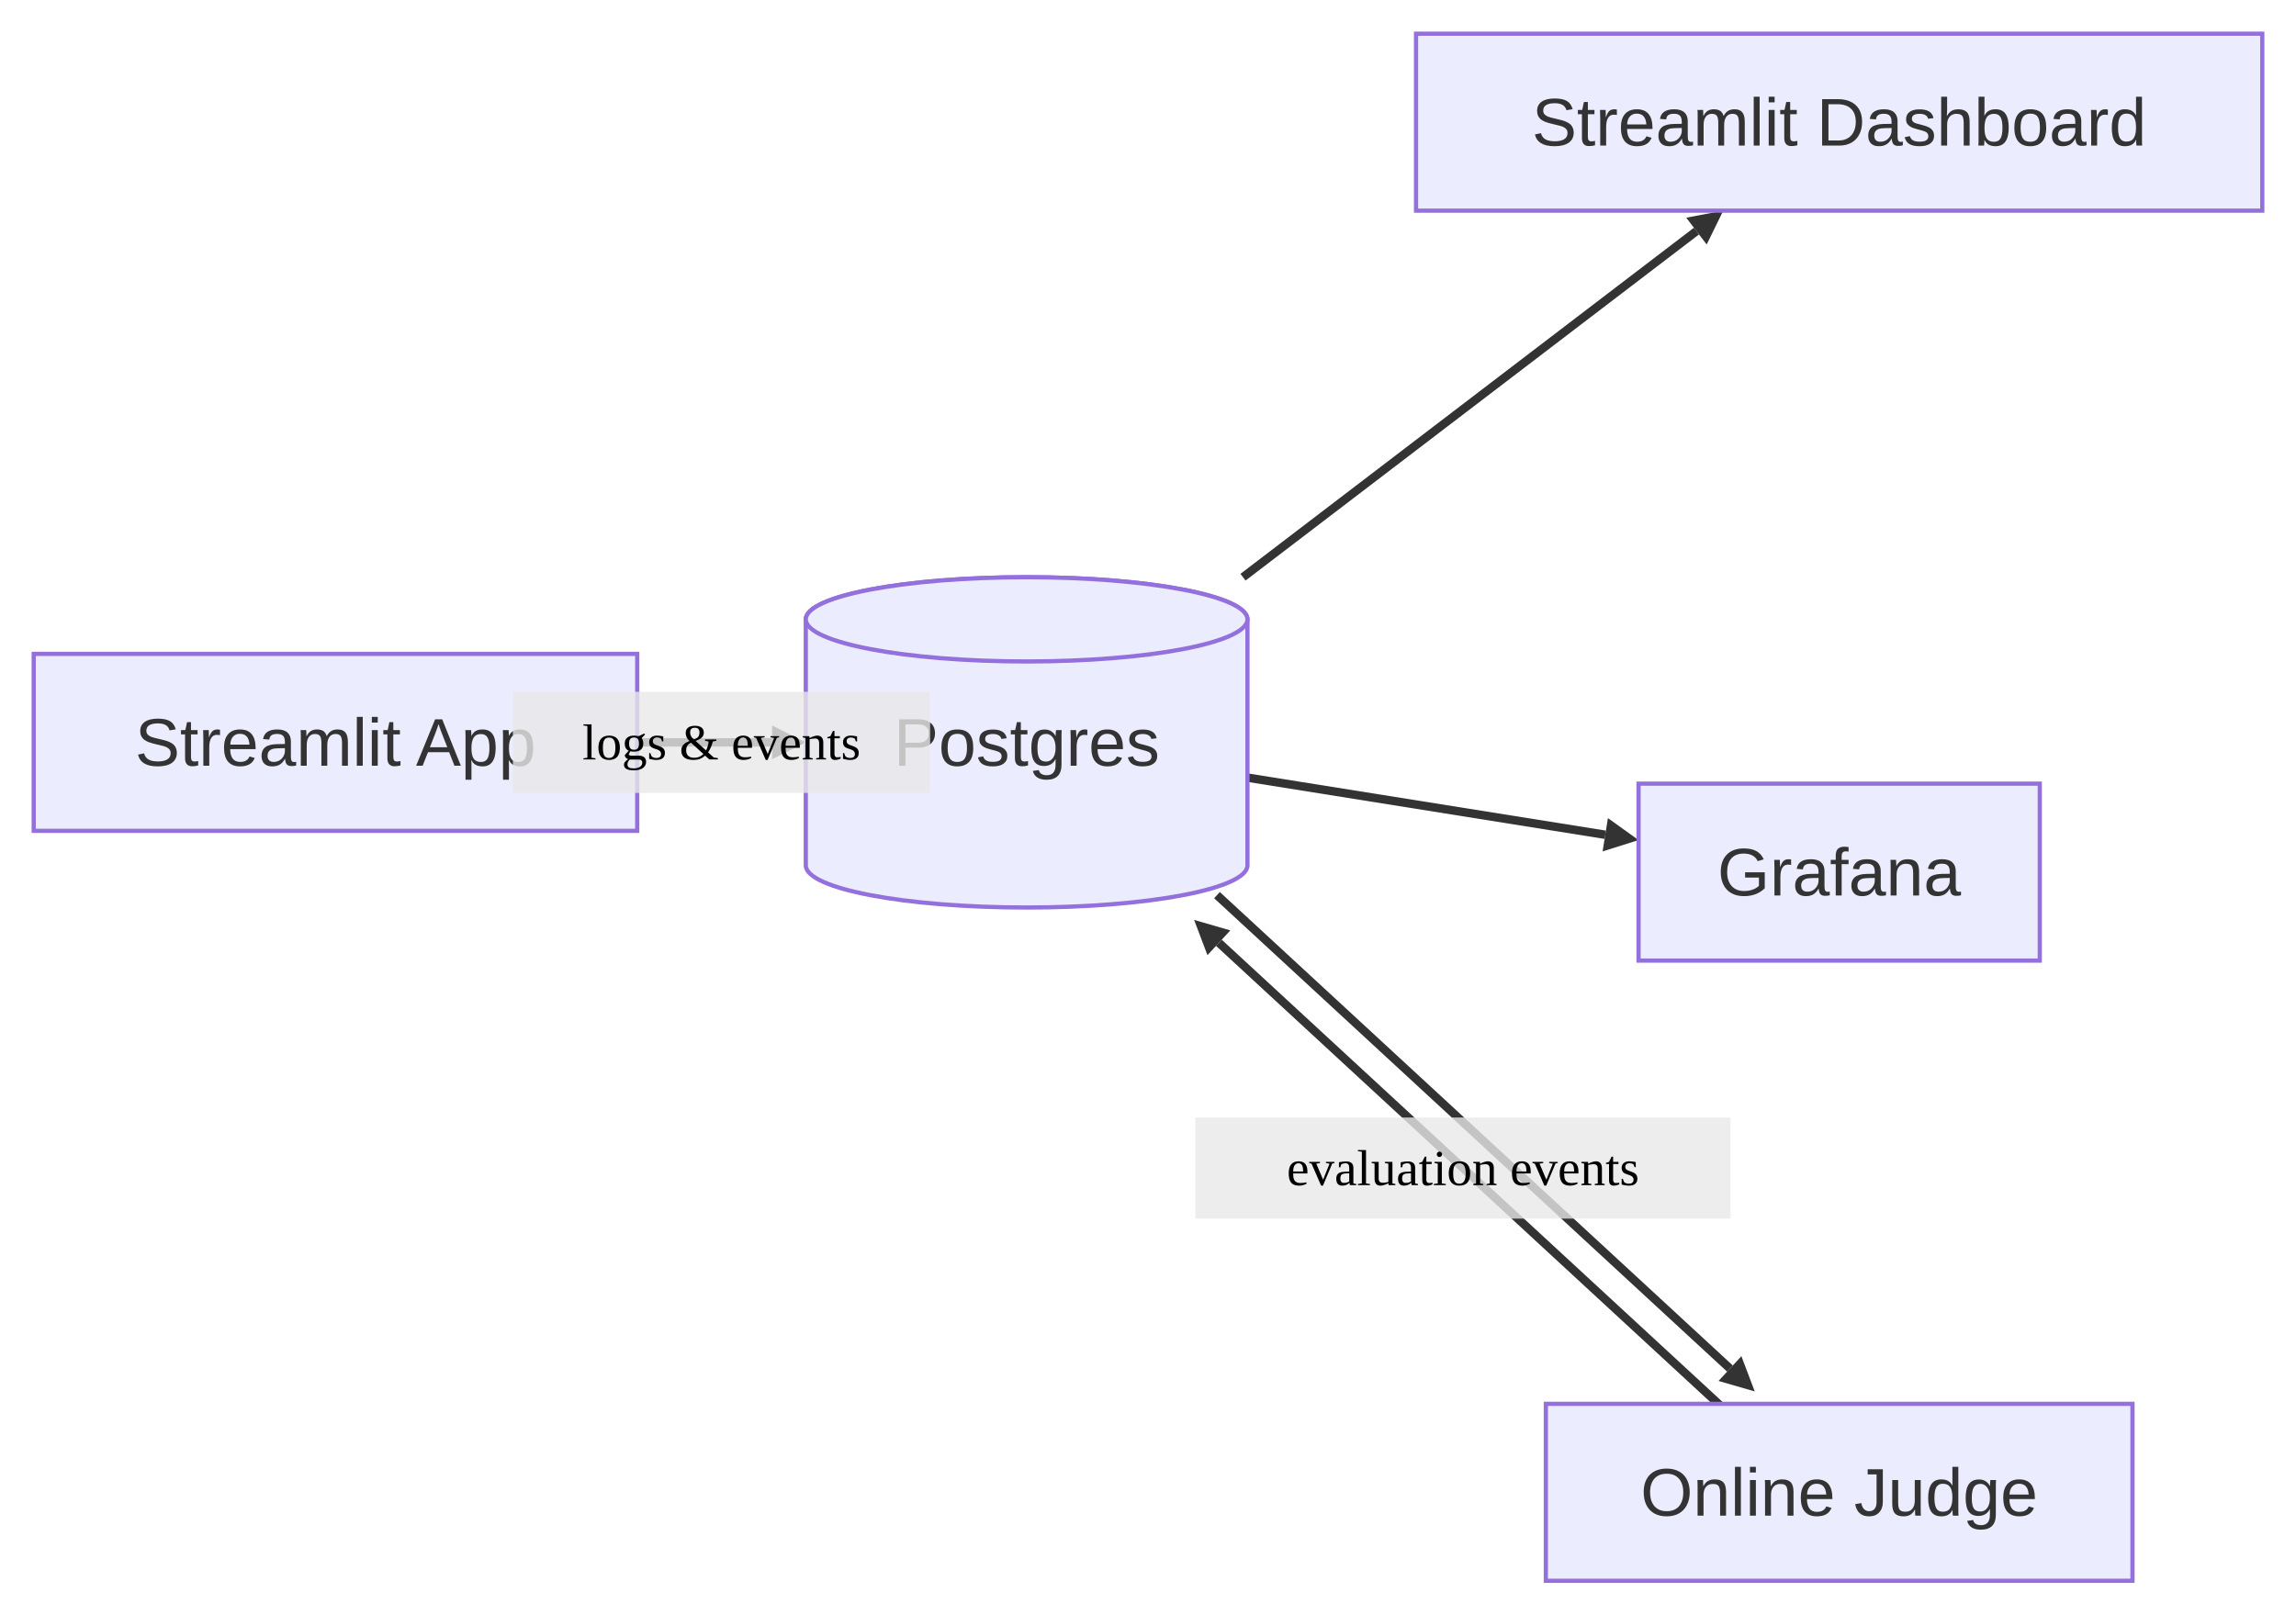
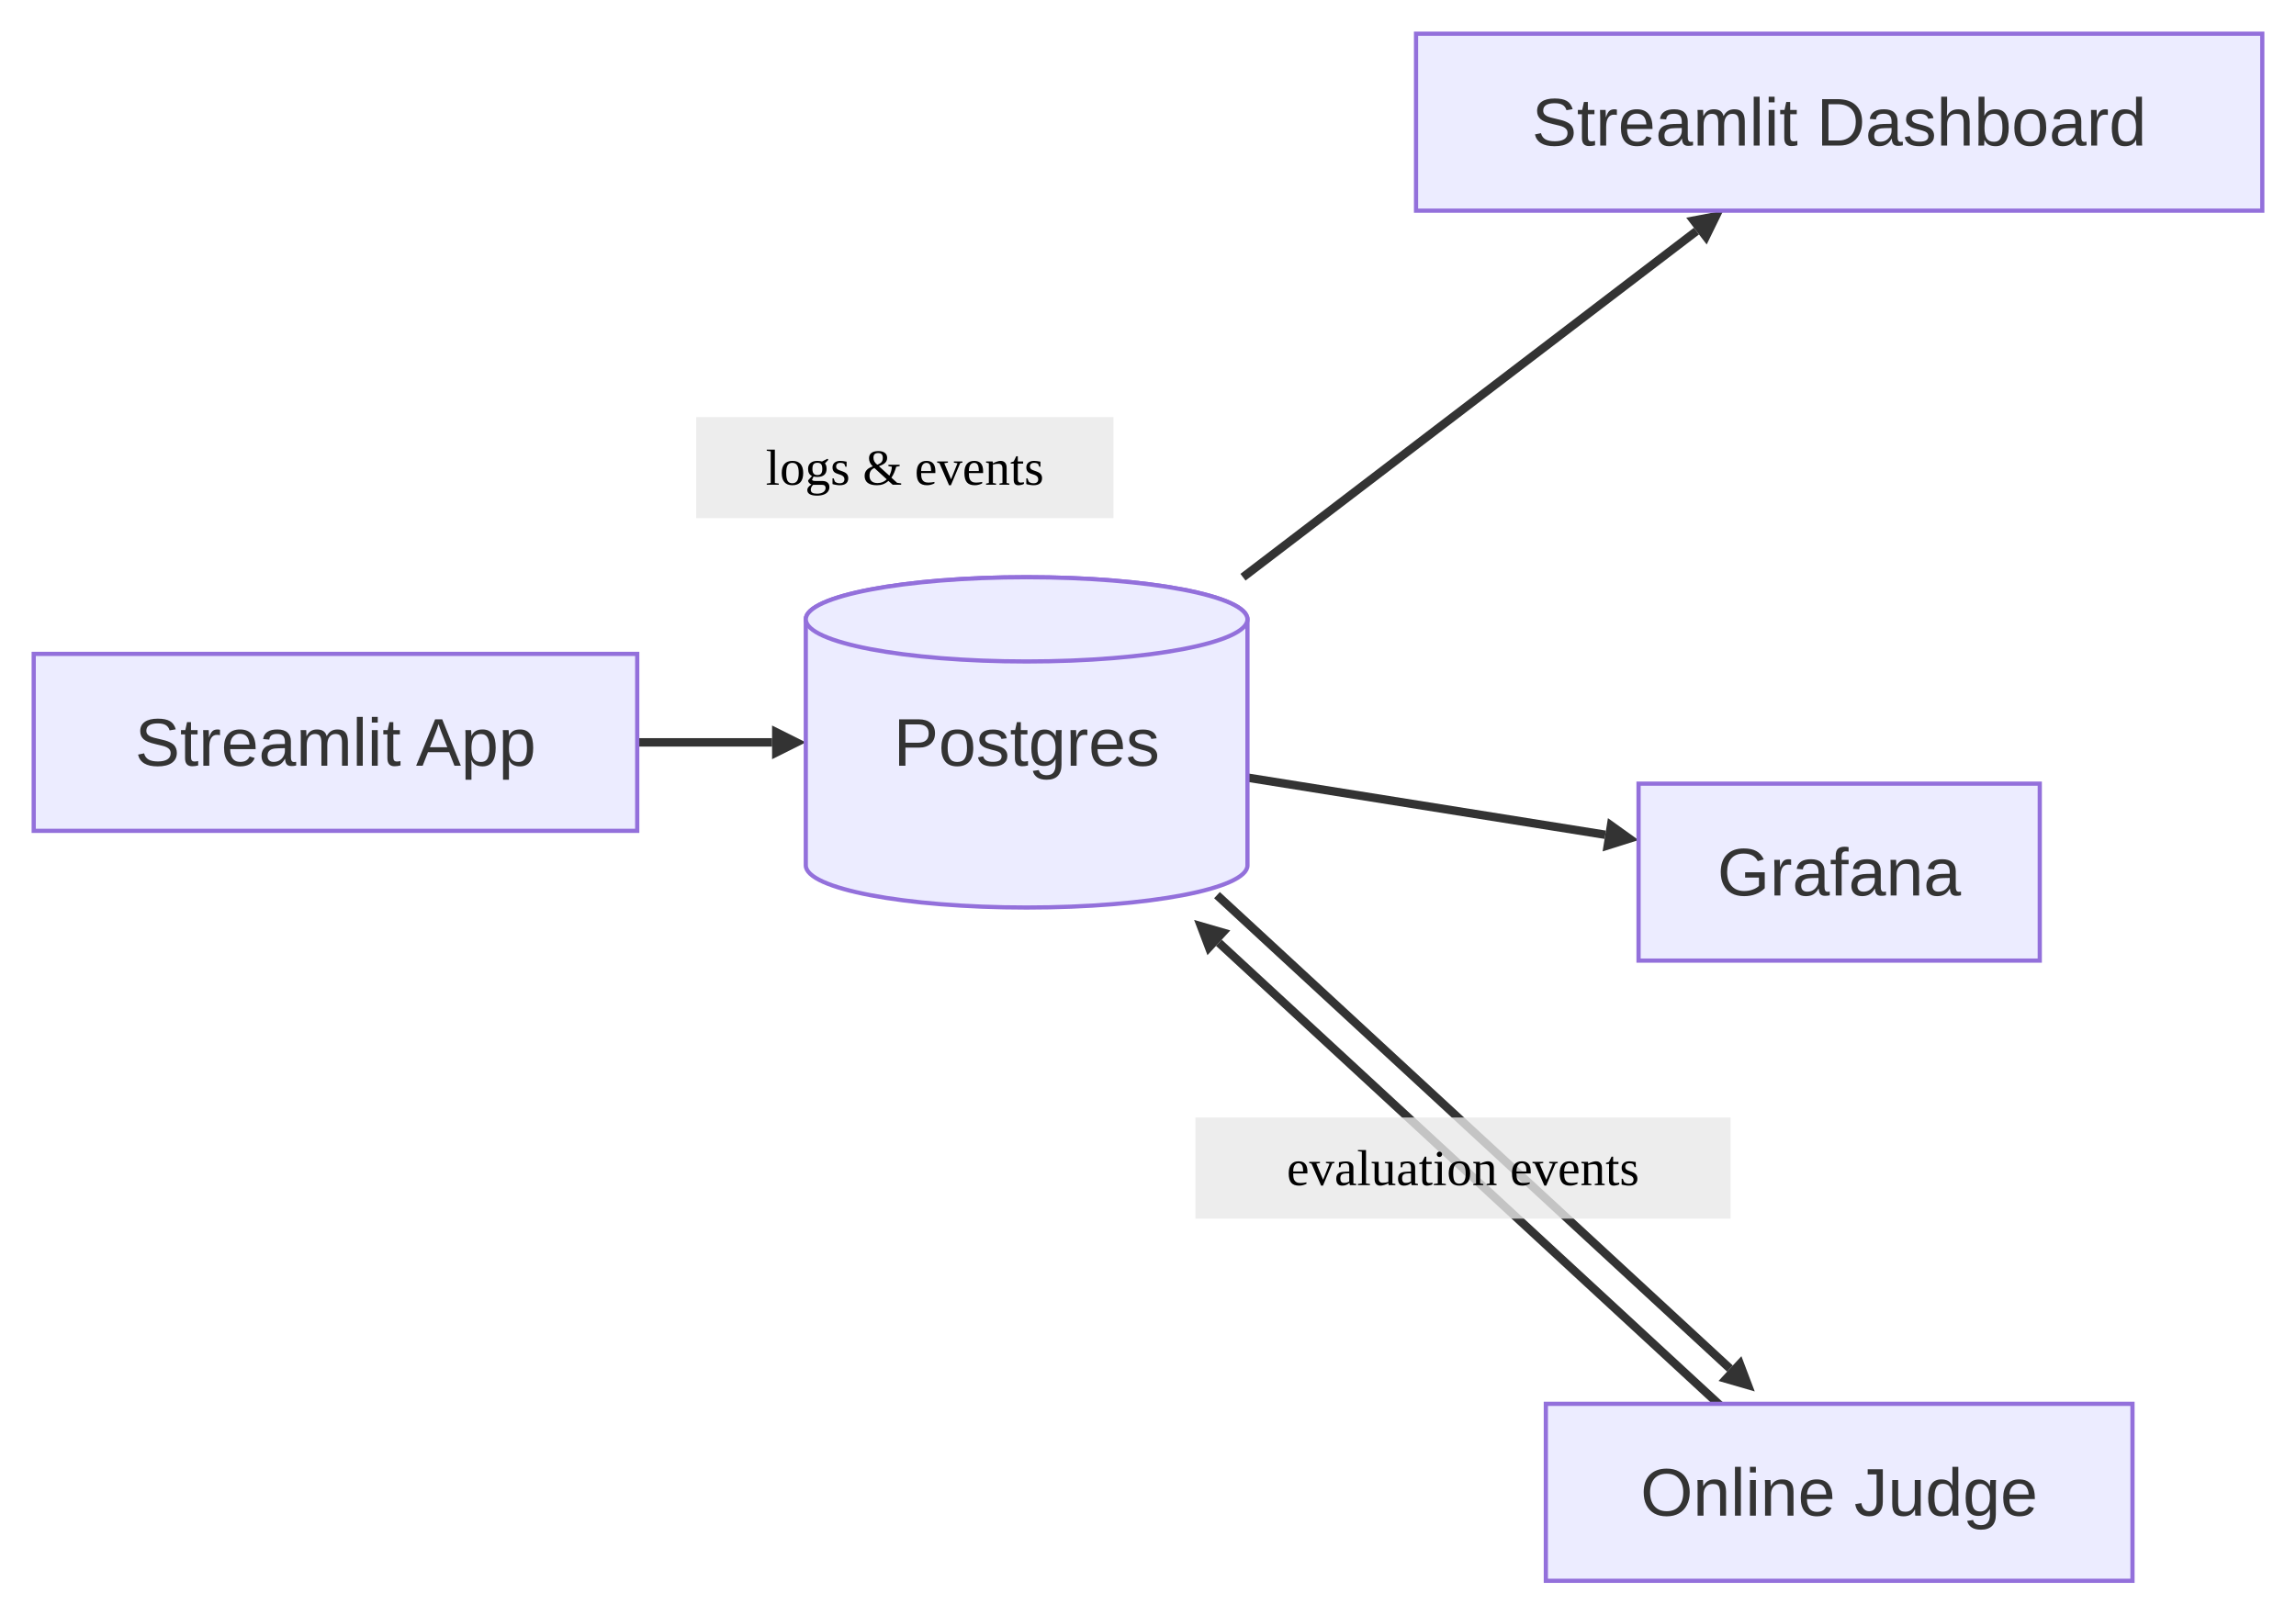
<svg xmlns="http://www.w3.org/2000/svg" viewBox="-8.0 -8.0 544.8 383.2" width="544.8" height="383.2" style="background-color: white">
  <defs>
    <marker id="arrow" viewBox="0 0 10 10" markerWidth="8" markerHeight="8" refX="0" refY="5" orient="auto" markerUnits="userSpaceOnUse">
      <path d="M 0 0 L 10 5 L 0 10 z" fill="#333333" />
    </marker>
    <marker id="circle-end" viewBox="0 0 10 10" markerWidth="8" markerHeight="8" refX="5" refY="5" orient="auto" markerUnits="userSpaceOnUse">
      <circle cx="5" cy="5" r="5" fill="#333333" />
    </marker>
    <marker id="cross-end" viewBox="0 0 11 11" markerWidth="8" markerHeight="8" refX="5.5" refY="5.5" orient="auto" markerUnits="userSpaceOnUse">
      <path d="M 1,1 l 9,9 M 10,1 l -9,9" stroke="#333333" stroke-width="2" />
    </marker>
    <marker id="arrow-reverse" viewBox="0 0 10 10" markerWidth="8" markerHeight="8" refX="0" refY="5" orient="auto-start-reverse" markerUnits="userSpaceOnUse">
      <path d="M 0 0 L 10 5 L 0 10 z" fill="#333333" />
    </marker>
  </defs>
  <style>.node rect, .node polygon, .node circle, .node &gt; path, .node line { fill: #ECECFF; stroke: #9370DB; stroke-width: 1; }
.node text { fill: #333333; font-family: "trebuchet ms", verdana, arial, sans-serif, "Apple Color Emoji", "Segoe UI Emoji", "Noto Color Emoji", "Twemoji Mozilla"; font-size: 16px; }
.edge path { fill: none; stroke: #333333; }
.edge text { fill: #333333; font-family: "trebuchet ms", verdana, arial, sans-serif, "Apple Color Emoji", "Segoe UI Emoji", "Noto Color Emoji", "Twemoji Mozilla"; font-size: 12px; }
.subgraph rect { fill: #ffffde; stroke: #aaaa33; stroke-width: 1; opacity: 0.5; }
.subgraph text { fill: #333333; font-family: "trebuchet ms", verdana, arial, sans-serif, "Apple Color Emoji", "Segoe UI Emoji", "Noto Color Emoji", "Twemoji Mozilla"; font-size: 12px; font-weight: bold; }
</style>
  <g class="edge" data-edge-source="App" data-edge-target="Postgres">
    <path d="M143.2,168.2 L175.2,168.2" stroke-width="2" marker-end="url(#arrow)" />
  </g>
  <g class="edge" data-edge-source="Postgres" data-edge-target="Dashboard">
    <path d="M286.94,129.0 L394.54,46.85" stroke-width="2" marker-end="url(#arrow)" />
  </g>
  <g class="edge" data-edge-source="Postgres" data-edge-target="Grafana">
    <path d="M288.0,176.57 L372.9,190.13" stroke-width="2" marker-end="url(#arrow)" />
  </g>
  <g class="edge" data-edge-source="Postgres" data-edge-target="Judge">
    <path d="M280.77,204.46 L402.49,316.83" stroke-width="2" marker-end="url(#arrow)" />
  </g>
  <g class="edge" data-edge-source="Judge" data-edge-target="Postgres">
    <path d="M402.94,328.14 L281.22,215.77" stroke-width="2" marker-end="url(#arrow)" />
  </g>
  <g class="node" data-node-id="App">
    <rect x="0.0" y="147.2" width="143.2" height="42.0" />
    <text text-anchor="middle" dominant-baseline="central" font-family="&quot;trebuchet ms&quot;, verdana, arial, sans-serif, &quot;Apple Color Emoji&quot;, &quot;Segoe UI Emoji&quot;, &quot;Noto Color Emoji&quot;, &quot;Twemoji Mozilla&quot;" x="71.6" y="168.2">Streamlit App</text>
  </g>
  <g class="node" data-node-id="Postgres">
    <path d="M 183.2,139.0 A 52.4,10.0 0 0 1 288.0,139.0 L 288.0,197.4 A 52.4,10.0 0 0 1 183.2,197.4 Z" />
    <path d="M 183.2,139.0 A 52.4,10.0 0 0 1 288.0,139.0 A 52.4,10.0 0 0 1 183.2,139.0" />
    <text text-anchor="middle" dominant-baseline="central" font-family="&quot;trebuchet ms&quot;, verdana, arial, sans-serif, &quot;Apple Color Emoji&quot;, &quot;Segoe UI Emoji&quot;, &quot;Noto Color Emoji&quot;, &quot;Twemoji Mozilla&quot;" x="235.6" y="168.2">Postgres</text>
  </g>
  <g class="node" data-node-id="Dashboard">
    <rect x="328.0" y="0.0" width="200.8" height="42.0" />
    <text text-anchor="middle" dominant-baseline="central" font-family="&quot;trebuchet ms&quot;, verdana, arial, sans-serif, &quot;Apple Color Emoji&quot;, &quot;Segoe UI Emoji&quot;, &quot;Noto Color Emoji&quot;, &quot;Twemoji Mozilla&quot;" x="428.4" y="21">Streamlit Dashboard</text>
  </g>
  <g class="node" data-node-id="Grafana">
    <rect x="380.8" y="178.0" width="95.2" height="42.0" />
    <text text-anchor="middle" dominant-baseline="central" font-family="&quot;trebuchet ms&quot;, verdana, arial, sans-serif, &quot;Apple Color Emoji&quot;, &quot;Segoe UI Emoji&quot;, &quot;Noto Color Emoji&quot;, &quot;Twemoji Mozilla&quot;" x="428.4" y="199">Grafana</text>
  </g>
  <g class="node" data-node-id="Judge">
    <rect x="358.8" y="325.2" width="139.2" height="42.0" />
    <text text-anchor="middle" dominant-baseline="central" font-family="&quot;trebuchet ms&quot;, verdana, arial, sans-serif, &quot;Apple Color Emoji&quot;, &quot;Segoe UI Emoji&quot;, &quot;Noto Color Emoji&quot;, &quot;Twemoji Mozilla&quot;" x="428.4" y="346.2">Online Judge</text>
  </g>
  <g class="edge-label" data-edge-source="App" data-edge-target="Postgres">
-     <rect x="113.7" y="156.2" width="99.0" height="24.0" fill="rgba(232,232,232,0.8)" stroke="none" />
-     <text text-anchor="middle" dominant-baseline="central" x="163.2" y="168.2">logs &amp; events</text>
+     <rect x="157.2" y="91.0" width="99.0" height="24.0" fill="rgba(232,232,232,0.8)" stroke="none" />
+     <text text-anchor="middle" dominant-baseline="central" x="206.7" y="103.0">logs &amp; events</text>
  </g>
  <g class="edge-label" data-edge-source="Judge" data-edge-target="Postgres">
    <rect x="275.64" y="257.24" width="127.0" height="24.0" fill="rgba(232,232,232,0.8)" stroke="none" />
    <text text-anchor="middle" dominant-baseline="central" x="339.14" y="269.24">evaluation events</text>
  </g>
</svg>
